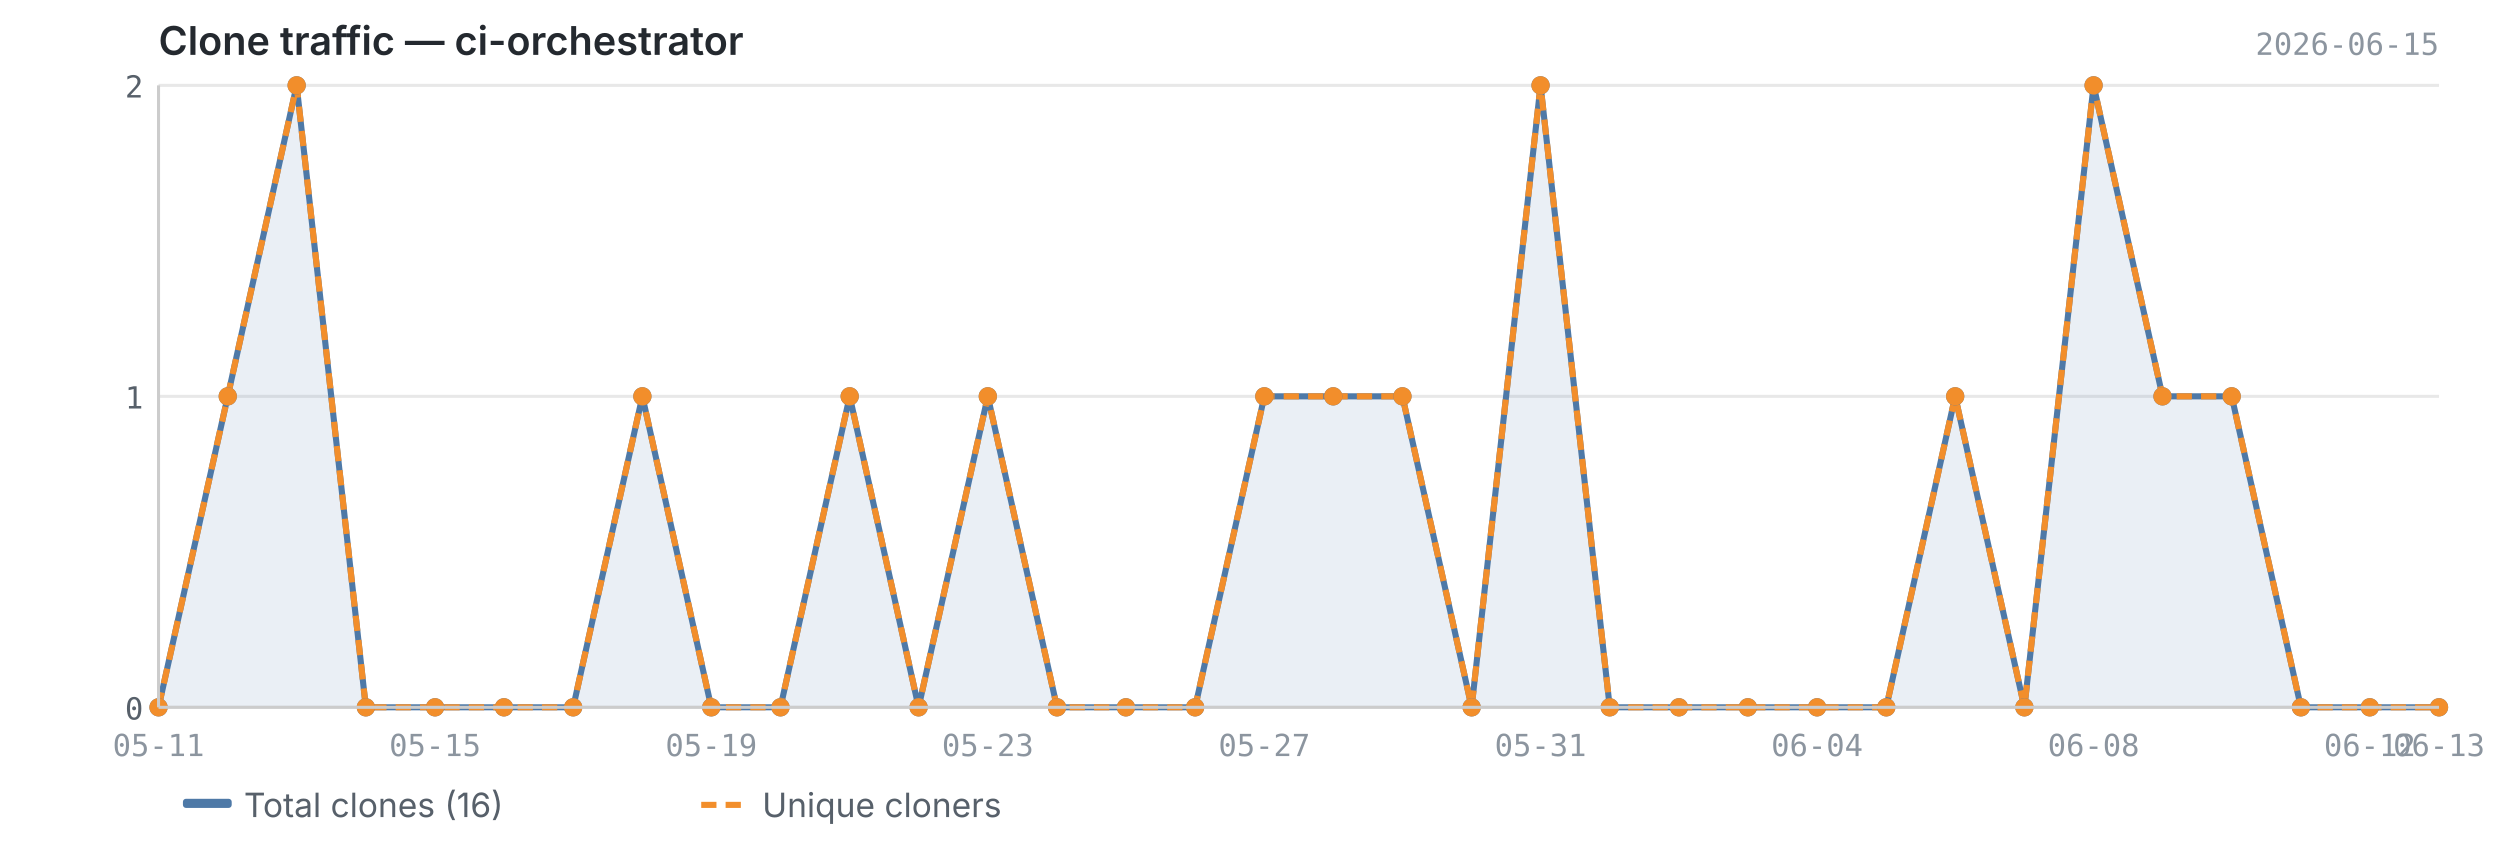
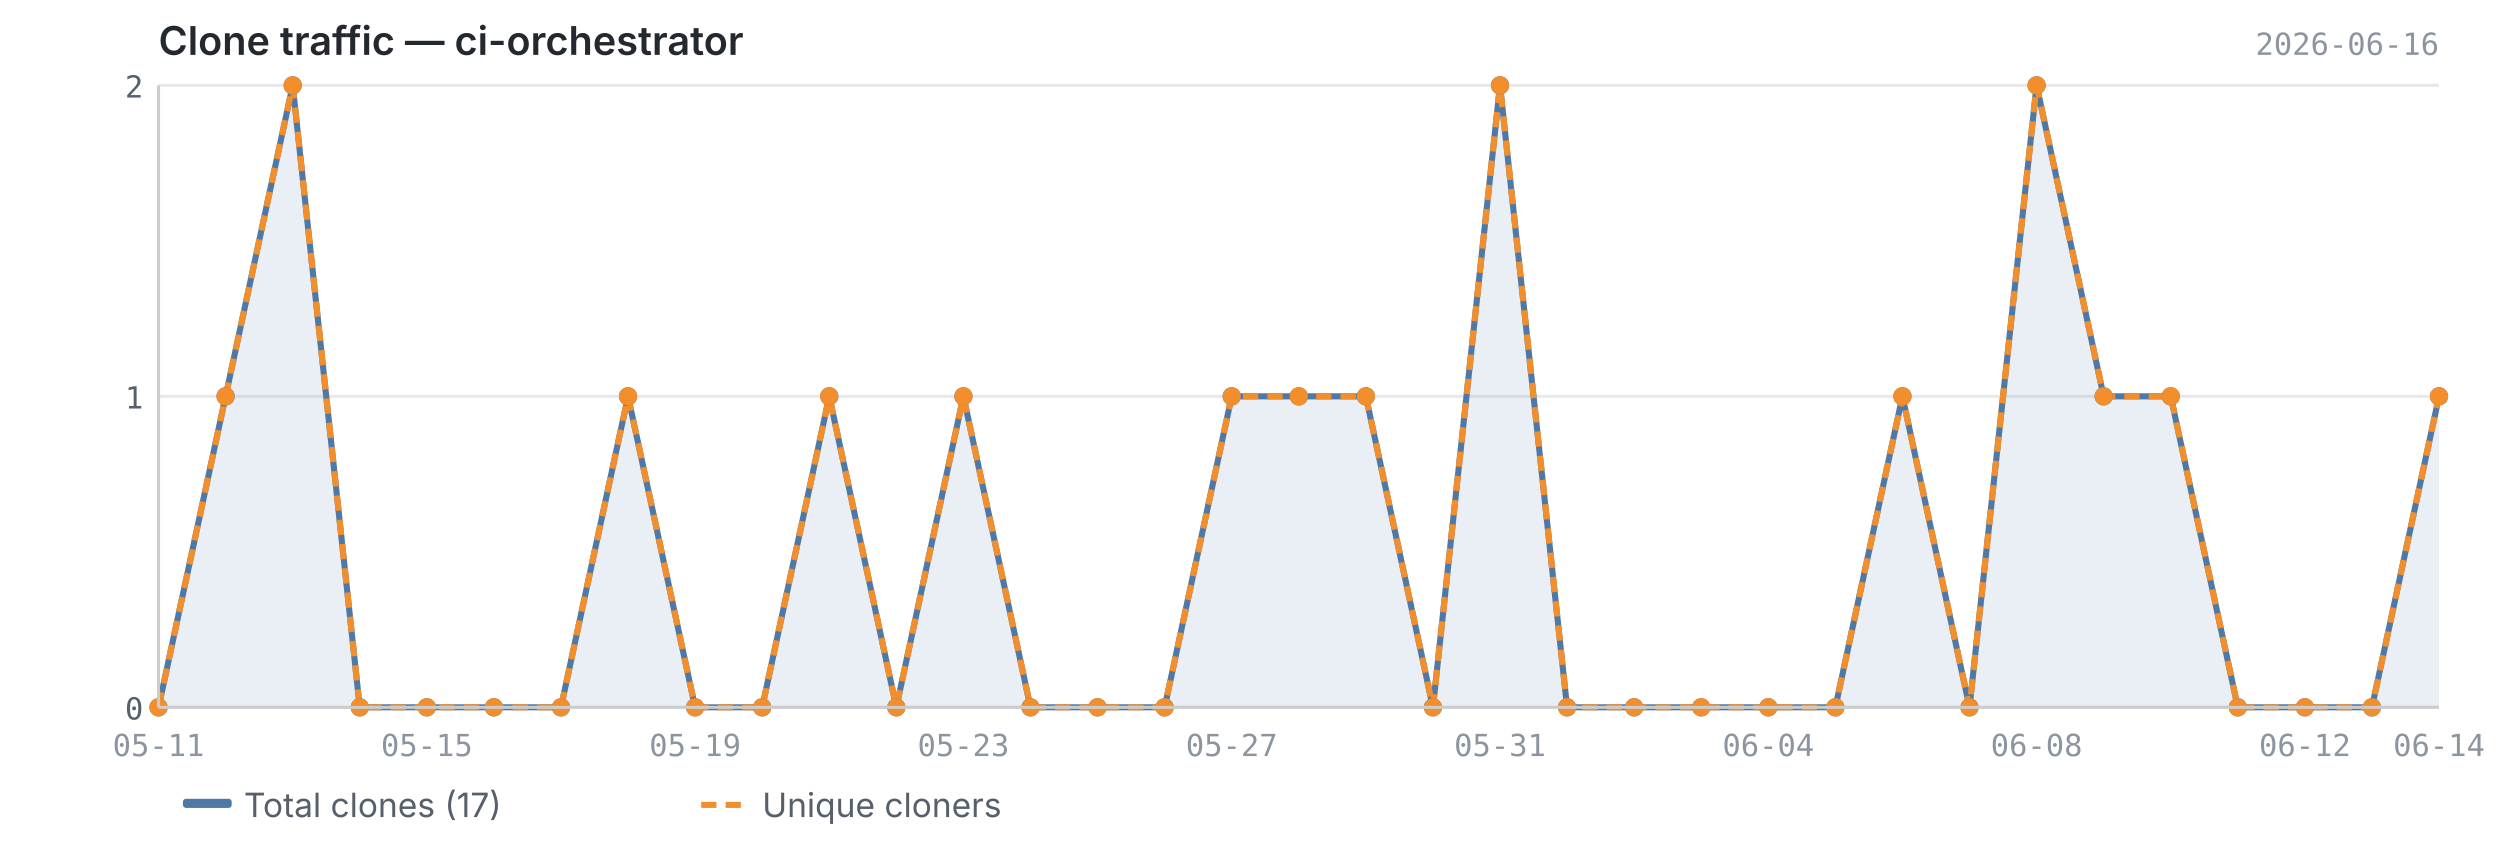
<svg xmlns="http://www.w3.org/2000/svg" viewBox="0 0 820 280" width="820" height="280">
  <text x="52" y="18" font-size="13" font-weight="600" fill="#24292f" font-family="-apple-system, BlinkMacSystemFont, 'Segoe UI', sans-serif">Clone traffic — ci-orchestrator</text>
-   <text x="800" y="18" font-size="10" fill="#8c959f" font-family="ui-monospace, SFMono-Regular, 'SF Mono', Menlo, monospace" text-anchor="end">2026-06-15</text>
+   <text x="800" y="18" font-size="10" fill="#8c959f" font-family="ui-monospace, SFMono-Regular, 'SF Mono', Menlo, monospace" text-anchor="end">2026-06-16</text>
  <line x1="52" y1="232.0" x2="800" y2="232.0" stroke="#e8e8e8" stroke-width="1" />
  <line x1="52" y1="130.0" x2="800" y2="130.0" stroke="#e8e8e8" stroke-width="1" />
  <line x1="52" y1="28.0" x2="800" y2="28.0" stroke="#e8e8e8" stroke-width="1" />
-   <path d="M52.0,232.0 L52.0,232.0 L74.7,130.0 L97.3,28.0 L120.0,232.0 L142.7,232.0 L165.3,232.0 L188.0,232.0 L210.7,130.0 L233.3,232.0 L256.0,232.0 L278.7,130.0 L301.3,232.0 L324.0,130.0 L346.7,232.0 L369.3,232.0 L392.0,232.0 L414.7,130.0 L437.3,130.0 L460.0,130.0 L482.7,232.0 L505.3,28.0 L528.0,232.0 L550.7,232.0 L573.3,232.0 L596.0,232.0 L618.7,232.0 L641.3,130.0 L664.0,232.0 L686.7,28.0 L709.3,130.0 L732.0,130.0 L754.7,232.0 L777.3,232.0 L800.0,232.0 L800.0,232.0 L52.0,232.0Z" fill="#4e79a7" opacity="0.12" />
-   <polyline points="52.0,232.0 74.7,130.0 97.3,28.0 120.0,232.0 142.7,232.0 165.3,232.0 188.0,232.0 210.7,130.0 233.3,232.0 256.0,232.0 278.7,130.0 301.3,232.0 324.0,130.0 346.7,232.0 369.3,232.0 392.0,232.0 414.7,130.0 437.3,130.0 460.0,130.0 482.7,232.0 505.3,28.0 528.0,232.0 550.7,232.0 573.3,232.0 596.0,232.0 618.7,232.0 641.3,130.0 664.0,232.0 686.7,28.0 709.3,130.0 732.0,130.0 754.7,232.0 777.3,232.0 800.0,232.0" fill="none" stroke="#4e79a7" stroke-width="2" stroke-linejoin="round" />
-   <polyline points="52.0,232.0 74.7,130.0 97.3,28.0 120.0,232.0 142.7,232.0 165.3,232.0 188.0,232.0 210.7,130.0 233.3,232.0 256.0,232.0 278.7,130.0 301.3,232.0 324.0,130.0 346.7,232.0 369.3,232.0 392.0,232.0 414.7,130.0 437.3,130.0 460.0,130.0 482.7,232.0 505.3,28.0 528.0,232.0 550.7,232.0 573.3,232.0 596.0,232.0 618.7,232.0 641.3,130.0 664.0,232.0 686.7,28.0 709.3,130.0 732.0,130.0 754.7,232.0 777.3,232.0 800.0,232.0" fill="none" stroke="#f28e2b" stroke-width="2" stroke-linejoin="round" stroke-dasharray="5,3" />
+   <path d="M52.0,232.0 L52.0,232.0 L74.0,130.0 L96.0,28.0 L118.0,232.0 L140.0,232.0 L162.0,232.0 L184.0,232.0 L206.0,130.0 L228.0,232.0 L250.0,232.0 L272.0,130.0 L294.0,232.0 L316.0,130.0 L338.0,232.0 L360.0,232.0 L382.0,232.0 L404.0,130.0 L426.0,130.0 L448.0,130.0 L470.0,232.0 L492.0,28.0 L514.0,232.0 L536.0,232.0 L558.0,232.0 L580.0,232.0 L602.0,232.0 L624.0,130.0 L646.0,232.0 L668.0,28.0 L690.0,130.0 L712.0,130.0 L734.0,232.0 L756.0,232.0 L778.0,232.0 L800.0,130.0 L800.0,232.0 L52.0,232.0Z" fill="#4e79a7" opacity="0.12" />
+   <polyline points="52.0,232.0 74.0,130.0 96.0,28.0 118.0,232.0 140.0,232.0 162.0,232.0 184.0,232.0 206.0,130.0 228.0,232.0 250.0,232.0 272.0,130.0 294.0,232.0 316.0,130.0 338.0,232.0 360.0,232.0 382.0,232.0 404.0,130.0 426.0,130.0 448.0,130.0 470.0,232.0 492.0,28.0 514.0,232.0 536.0,232.0 558.0,232.0 580.0,232.0 602.0,232.0 624.0,130.0 646.0,232.0 668.0,28.0 690.0,130.0 712.0,130.0 734.0,232.0 756.0,232.0 778.0,232.0 800.0,130.0" fill="none" stroke="#4e79a7" stroke-width="2" stroke-linejoin="round" />
+   <polyline points="52.0,232.0 74.0,130.0 96.0,28.0 118.0,232.0 140.0,232.0 162.0,232.0 184.0,232.0 206.0,130.0 228.0,232.0 250.0,232.0 272.0,130.0 294.0,232.0 316.0,130.0 338.0,232.0 360.0,232.0 382.0,232.0 404.0,130.0 426.0,130.0 448.0,130.0 470.0,232.0 492.0,28.0 514.0,232.0 536.0,232.0 558.0,232.0 580.0,232.0 602.0,232.0 624.0,130.0 646.0,232.0 668.0,28.0 690.0,130.0 712.0,130.0 734.0,232.0 756.0,232.0 778.0,232.0 800.0,130.0" fill="none" stroke="#f28e2b" stroke-width="2" stroke-linejoin="round" stroke-dasharray="5,3" />
  <circle cx="52.0" cy="232.0" r="3" fill="#4e79a7" />
-   <circle cx="74.7" cy="130.0" r="3" fill="#4e79a7" />
-   <circle cx="97.3" cy="28.0" r="3" fill="#4e79a7" />
-   <circle cx="120.0" cy="232.0" r="3" fill="#4e79a7" />
-   <circle cx="142.7" cy="232.0" r="3" fill="#4e79a7" />
-   <circle cx="165.3" cy="232.0" r="3" fill="#4e79a7" />
-   <circle cx="188.0" cy="232.0" r="3" fill="#4e79a7" />
-   <circle cx="210.7" cy="130.0" r="3" fill="#4e79a7" />
-   <circle cx="233.3" cy="232.0" r="3" fill="#4e79a7" />
-   <circle cx="256.0" cy="232.0" r="3" fill="#4e79a7" />
-   <circle cx="278.7" cy="130.0" r="3" fill="#4e79a7" />
-   <circle cx="301.3" cy="232.0" r="3" fill="#4e79a7" />
-   <circle cx="324.0" cy="130.0" r="3" fill="#4e79a7" />
-   <circle cx="346.7" cy="232.0" r="3" fill="#4e79a7" />
-   <circle cx="369.3" cy="232.0" r="3" fill="#4e79a7" />
-   <circle cx="392.0" cy="232.0" r="3" fill="#4e79a7" />
-   <circle cx="414.7" cy="130.0" r="3" fill="#4e79a7" />
-   <circle cx="437.3" cy="130.0" r="3" fill="#4e79a7" />
-   <circle cx="460.0" cy="130.0" r="3" fill="#4e79a7" />
-   <circle cx="482.7" cy="232.0" r="3" fill="#4e79a7" />
-   <circle cx="505.3" cy="28.0" r="3" fill="#4e79a7" />
-   <circle cx="528.0" cy="232.0" r="3" fill="#4e79a7" />
-   <circle cx="550.7" cy="232.0" r="3" fill="#4e79a7" />
-   <circle cx="573.3" cy="232.0" r="3" fill="#4e79a7" />
-   <circle cx="596.0" cy="232.0" r="3" fill="#4e79a7" />
-   <circle cx="618.7" cy="232.0" r="3" fill="#4e79a7" />
-   <circle cx="641.3" cy="130.0" r="3" fill="#4e79a7" />
-   <circle cx="664.0" cy="232.0" r="3" fill="#4e79a7" />
-   <circle cx="686.7" cy="28.0" r="3" fill="#4e79a7" />
-   <circle cx="709.3" cy="130.0" r="3" fill="#4e79a7" />
-   <circle cx="732.0" cy="130.0" r="3" fill="#4e79a7" />
-   <circle cx="754.7" cy="232.0" r="3" fill="#4e79a7" />
-   <circle cx="777.3" cy="232.0" r="3" fill="#4e79a7" />
-   <circle cx="800.0" cy="232.0" r="3" fill="#4e79a7" />
+   <circle cx="74.0" cy="130.0" r="3" fill="#4e79a7" />
+   <circle cx="96.0" cy="28.0" r="3" fill="#4e79a7" />
+   <circle cx="118.0" cy="232.0" r="3" fill="#4e79a7" />
+   <circle cx="140.0" cy="232.0" r="3" fill="#4e79a7" />
+   <circle cx="162.0" cy="232.0" r="3" fill="#4e79a7" />
+   <circle cx="184.0" cy="232.0" r="3" fill="#4e79a7" />
+   <circle cx="206.0" cy="130.0" r="3" fill="#4e79a7" />
+   <circle cx="228.0" cy="232.0" r="3" fill="#4e79a7" />
+   <circle cx="250.0" cy="232.0" r="3" fill="#4e79a7" />
+   <circle cx="272.0" cy="130.0" r="3" fill="#4e79a7" />
+   <circle cx="294.0" cy="232.0" r="3" fill="#4e79a7" />
+   <circle cx="316.0" cy="130.0" r="3" fill="#4e79a7" />
+   <circle cx="338.0" cy="232.0" r="3" fill="#4e79a7" />
+   <circle cx="360.0" cy="232.0" r="3" fill="#4e79a7" />
+   <circle cx="382.0" cy="232.0" r="3" fill="#4e79a7" />
+   <circle cx="404.0" cy="130.0" r="3" fill="#4e79a7" />
+   <circle cx="426.0" cy="130.0" r="3" fill="#4e79a7" />
+   <circle cx="448.0" cy="130.0" r="3" fill="#4e79a7" />
+   <circle cx="470.0" cy="232.0" r="3" fill="#4e79a7" />
+   <circle cx="492.0" cy="28.0" r="3" fill="#4e79a7" />
+   <circle cx="514.0" cy="232.0" r="3" fill="#4e79a7" />
+   <circle cx="536.0" cy="232.0" r="3" fill="#4e79a7" />
+   <circle cx="558.0" cy="232.0" r="3" fill="#4e79a7" />
+   <circle cx="580.0" cy="232.0" r="3" fill="#4e79a7" />
+   <circle cx="602.0" cy="232.0" r="3" fill="#4e79a7" />
+   <circle cx="624.0" cy="130.0" r="3" fill="#4e79a7" />
+   <circle cx="646.0" cy="232.0" r="3" fill="#4e79a7" />
+   <circle cx="668.0" cy="28.0" r="3" fill="#4e79a7" />
+   <circle cx="690.0" cy="130.0" r="3" fill="#4e79a7" />
+   <circle cx="712.0" cy="130.0" r="3" fill="#4e79a7" />
+   <circle cx="734.0" cy="232.0" r="3" fill="#4e79a7" />
+   <circle cx="756.0" cy="232.0" r="3" fill="#4e79a7" />
+   <circle cx="778.0" cy="232.0" r="3" fill="#4e79a7" />
+   <circle cx="800.0" cy="130.0" r="3" fill="#4e79a7" />
  <circle cx="52.0" cy="232.0" r="3" fill="#f28e2b" />
-   <circle cx="74.7" cy="130.0" r="3" fill="#f28e2b" />
-   <circle cx="97.3" cy="28.0" r="3" fill="#f28e2b" />
-   <circle cx="120.0" cy="232.0" r="3" fill="#f28e2b" />
-   <circle cx="142.7" cy="232.0" r="3" fill="#f28e2b" />
-   <circle cx="165.3" cy="232.0" r="3" fill="#f28e2b" />
-   <circle cx="188.0" cy="232.0" r="3" fill="#f28e2b" />
-   <circle cx="210.7" cy="130.0" r="3" fill="#f28e2b" />
-   <circle cx="233.3" cy="232.0" r="3" fill="#f28e2b" />
-   <circle cx="256.0" cy="232.0" r="3" fill="#f28e2b" />
-   <circle cx="278.7" cy="130.0" r="3" fill="#f28e2b" />
-   <circle cx="301.3" cy="232.0" r="3" fill="#f28e2b" />
-   <circle cx="324.0" cy="130.0" r="3" fill="#f28e2b" />
-   <circle cx="346.7" cy="232.0" r="3" fill="#f28e2b" />
-   <circle cx="369.3" cy="232.0" r="3" fill="#f28e2b" />
-   <circle cx="392.0" cy="232.0" r="3" fill="#f28e2b" />
-   <circle cx="414.7" cy="130.0" r="3" fill="#f28e2b" />
-   <circle cx="437.3" cy="130.0" r="3" fill="#f28e2b" />
-   <circle cx="460.0" cy="130.0" r="3" fill="#f28e2b" />
-   <circle cx="482.7" cy="232.0" r="3" fill="#f28e2b" />
-   <circle cx="505.3" cy="28.0" r="3" fill="#f28e2b" />
-   <circle cx="528.0" cy="232.0" r="3" fill="#f28e2b" />
-   <circle cx="550.7" cy="232.0" r="3" fill="#f28e2b" />
-   <circle cx="573.3" cy="232.0" r="3" fill="#f28e2b" />
-   <circle cx="596.0" cy="232.0" r="3" fill="#f28e2b" />
-   <circle cx="618.7" cy="232.0" r="3" fill="#f28e2b" />
-   <circle cx="641.3" cy="130.0" r="3" fill="#f28e2b" />
-   <circle cx="664.0" cy="232.0" r="3" fill="#f28e2b" />
-   <circle cx="686.7" cy="28.0" r="3" fill="#f28e2b" />
-   <circle cx="709.3" cy="130.0" r="3" fill="#f28e2b" />
-   <circle cx="732.0" cy="130.0" r="3" fill="#f28e2b" />
-   <circle cx="754.7" cy="232.0" r="3" fill="#f28e2b" />
-   <circle cx="777.3" cy="232.0" r="3" fill="#f28e2b" />
-   <circle cx="800.0" cy="232.0" r="3" fill="#f28e2b" />
+   <circle cx="74.0" cy="130.0" r="3" fill="#f28e2b" />
+   <circle cx="96.0" cy="28.0" r="3" fill="#f28e2b" />
+   <circle cx="118.0" cy="232.0" r="3" fill="#f28e2b" />
+   <circle cx="140.0" cy="232.0" r="3" fill="#f28e2b" />
+   <circle cx="162.0" cy="232.0" r="3" fill="#f28e2b" />
+   <circle cx="184.0" cy="232.0" r="3" fill="#f28e2b" />
+   <circle cx="206.0" cy="130.0" r="3" fill="#f28e2b" />
+   <circle cx="228.0" cy="232.0" r="3" fill="#f28e2b" />
+   <circle cx="250.0" cy="232.0" r="3" fill="#f28e2b" />
+   <circle cx="272.0" cy="130.0" r="3" fill="#f28e2b" />
+   <circle cx="294.0" cy="232.0" r="3" fill="#f28e2b" />
+   <circle cx="316.0" cy="130.0" r="3" fill="#f28e2b" />
+   <circle cx="338.0" cy="232.0" r="3" fill="#f28e2b" />
+   <circle cx="360.0" cy="232.0" r="3" fill="#f28e2b" />
+   <circle cx="382.0" cy="232.0" r="3" fill="#f28e2b" />
+   <circle cx="404.0" cy="130.0" r="3" fill="#f28e2b" />
+   <circle cx="426.0" cy="130.0" r="3" fill="#f28e2b" />
+   <circle cx="448.0" cy="130.0" r="3" fill="#f28e2b" />
+   <circle cx="470.0" cy="232.0" r="3" fill="#f28e2b" />
+   <circle cx="492.0" cy="28.0" r="3" fill="#f28e2b" />
+   <circle cx="514.0" cy="232.0" r="3" fill="#f28e2b" />
+   <circle cx="536.0" cy="232.0" r="3" fill="#f28e2b" />
+   <circle cx="558.0" cy="232.0" r="3" fill="#f28e2b" />
+   <circle cx="580.0" cy="232.0" r="3" fill="#f28e2b" />
+   <circle cx="602.0" cy="232.0" r="3" fill="#f28e2b" />
+   <circle cx="624.0" cy="130.0" r="3" fill="#f28e2b" />
+   <circle cx="646.0" cy="232.0" r="3" fill="#f28e2b" />
+   <circle cx="668.0" cy="28.0" r="3" fill="#f28e2b" />
+   <circle cx="690.0" cy="130.0" r="3" fill="#f28e2b" />
+   <circle cx="712.0" cy="130.0" r="3" fill="#f28e2b" />
+   <circle cx="734.0" cy="232.0" r="3" fill="#f28e2b" />
+   <circle cx="756.0" cy="232.0" r="3" fill="#f28e2b" />
+   <circle cx="778.0" cy="232.0" r="3" fill="#f28e2b" />
+   <circle cx="800.0" cy="130.0" r="3" fill="#f28e2b" />
  <line x1="52" y1="28" x2="52" y2="232" stroke="#cccccc" stroke-width="1" />
  <line x1="52" y1="232" x2="800" y2="232" stroke="#cccccc" stroke-width="1" />
  <text x="47" y="236.0" text-anchor="end" font-size="10" fill="#57606a" font-family="ui-monospace, SFMono-Regular, 'SF Mono', Menlo, monospace">0</text>
  <text x="47" y="134.0" text-anchor="end" font-size="10" fill="#57606a" font-family="ui-monospace, SFMono-Regular, 'SF Mono', Menlo, monospace">1</text>
  <text x="47" y="32.0" text-anchor="end" font-size="10" fill="#57606a" font-family="ui-monospace, SFMono-Regular, 'SF Mono', Menlo, monospace">2</text>
  <text x="52.0" y="248" text-anchor="middle" font-size="10" fill="#8c959f" font-family="ui-monospace, SFMono-Regular, 'SF Mono', Menlo, monospace">05-11</text>
-   <text x="777.3" y="248" text-anchor="middle" font-size="10" fill="#8c959f" font-family="ui-monospace, SFMono-Regular, 'SF Mono', Menlo, monospace">06-12</text>
-   <text x="800.0" y="248" text-anchor="middle" font-size="10" fill="#8c959f" font-family="ui-monospace, SFMono-Regular, 'SF Mono', Menlo, monospace">06-13</text>
-   <text x="142.7" y="248" text-anchor="middle" font-size="10" fill="#8c959f" font-family="ui-monospace, SFMono-Regular, 'SF Mono', Menlo, monospace">05-15</text>
-   <text x="233.3" y="248" text-anchor="middle" font-size="10" fill="#8c959f" font-family="ui-monospace, SFMono-Regular, 'SF Mono', Menlo, monospace">05-19</text>
-   <text x="324.0" y="248" text-anchor="middle" font-size="10" fill="#8c959f" font-family="ui-monospace, SFMono-Regular, 'SF Mono', Menlo, monospace">05-23</text>
-   <text x="414.7" y="248" text-anchor="middle" font-size="10" fill="#8c959f" font-family="ui-monospace, SFMono-Regular, 'SF Mono', Menlo, monospace">05-27</text>
-   <text x="505.3" y="248" text-anchor="middle" font-size="10" fill="#8c959f" font-family="ui-monospace, SFMono-Regular, 'SF Mono', Menlo, monospace">05-31</text>
-   <text x="596.0" y="248" text-anchor="middle" font-size="10" fill="#8c959f" font-family="ui-monospace, SFMono-Regular, 'SF Mono', Menlo, monospace">06-04</text>
-   <text x="686.7" y="248" text-anchor="middle" font-size="10" fill="#8c959f" font-family="ui-monospace, SFMono-Regular, 'SF Mono', Menlo, monospace">06-08</text>
+   <text x="756.0" y="248" text-anchor="middle" font-size="10" fill="#8c959f" font-family="ui-monospace, SFMono-Regular, 'SF Mono', Menlo, monospace">06-12</text>
+   <text x="800.0" y="248" text-anchor="middle" font-size="10" fill="#8c959f" font-family="ui-monospace, SFMono-Regular, 'SF Mono', Menlo, monospace">06-14</text>
+   <text x="140.0" y="248" text-anchor="middle" font-size="10" fill="#8c959f" font-family="ui-monospace, SFMono-Regular, 'SF Mono', Menlo, monospace">05-15</text>
+   <text x="228.0" y="248" text-anchor="middle" font-size="10" fill="#8c959f" font-family="ui-monospace, SFMono-Regular, 'SF Mono', Menlo, monospace">05-19</text>
+   <text x="316.0" y="248" text-anchor="middle" font-size="10" fill="#8c959f" font-family="ui-monospace, SFMono-Regular, 'SF Mono', Menlo, monospace">05-23</text>
+   <text x="404.0" y="248" text-anchor="middle" font-size="10" fill="#8c959f" font-family="ui-monospace, SFMono-Regular, 'SF Mono', Menlo, monospace">05-27</text>
+   <text x="492.0" y="248" text-anchor="middle" font-size="10" fill="#8c959f" font-family="ui-monospace, SFMono-Regular, 'SF Mono', Menlo, monospace">05-31</text>
+   <text x="580.0" y="248" text-anchor="middle" font-size="10" fill="#8c959f" font-family="ui-monospace, SFMono-Regular, 'SF Mono', Menlo, monospace">06-04</text>
+   <text x="668.0" y="248" text-anchor="middle" font-size="10" fill="#8c959f" font-family="ui-monospace, SFMono-Regular, 'SF Mono', Menlo, monospace">06-08</text>
  <rect x="60" y="262" width="16" height="3" fill="#4e79a7" rx="1" />
-   <text x="80" y="268" font-size="11" fill="#57606a" font-family="-apple-system, BlinkMacSystemFont, 'Segoe UI', sans-serif">Total clones (16)</text>
+   <text x="80" y="268" font-size="11" fill="#57606a" font-family="-apple-system, BlinkMacSystemFont, 'Segoe UI', sans-serif">Total clones (17)</text>
  <line x1="230" y1="264" x2="246" y2="264" stroke="#f28e2b" stroke-width="2" stroke-dasharray="5,3" />
  <text x="250" y="268" font-size="11" fill="#57606a" font-family="-apple-system, BlinkMacSystemFont, 'Segoe UI', sans-serif">Unique cloners</text>
</svg>
